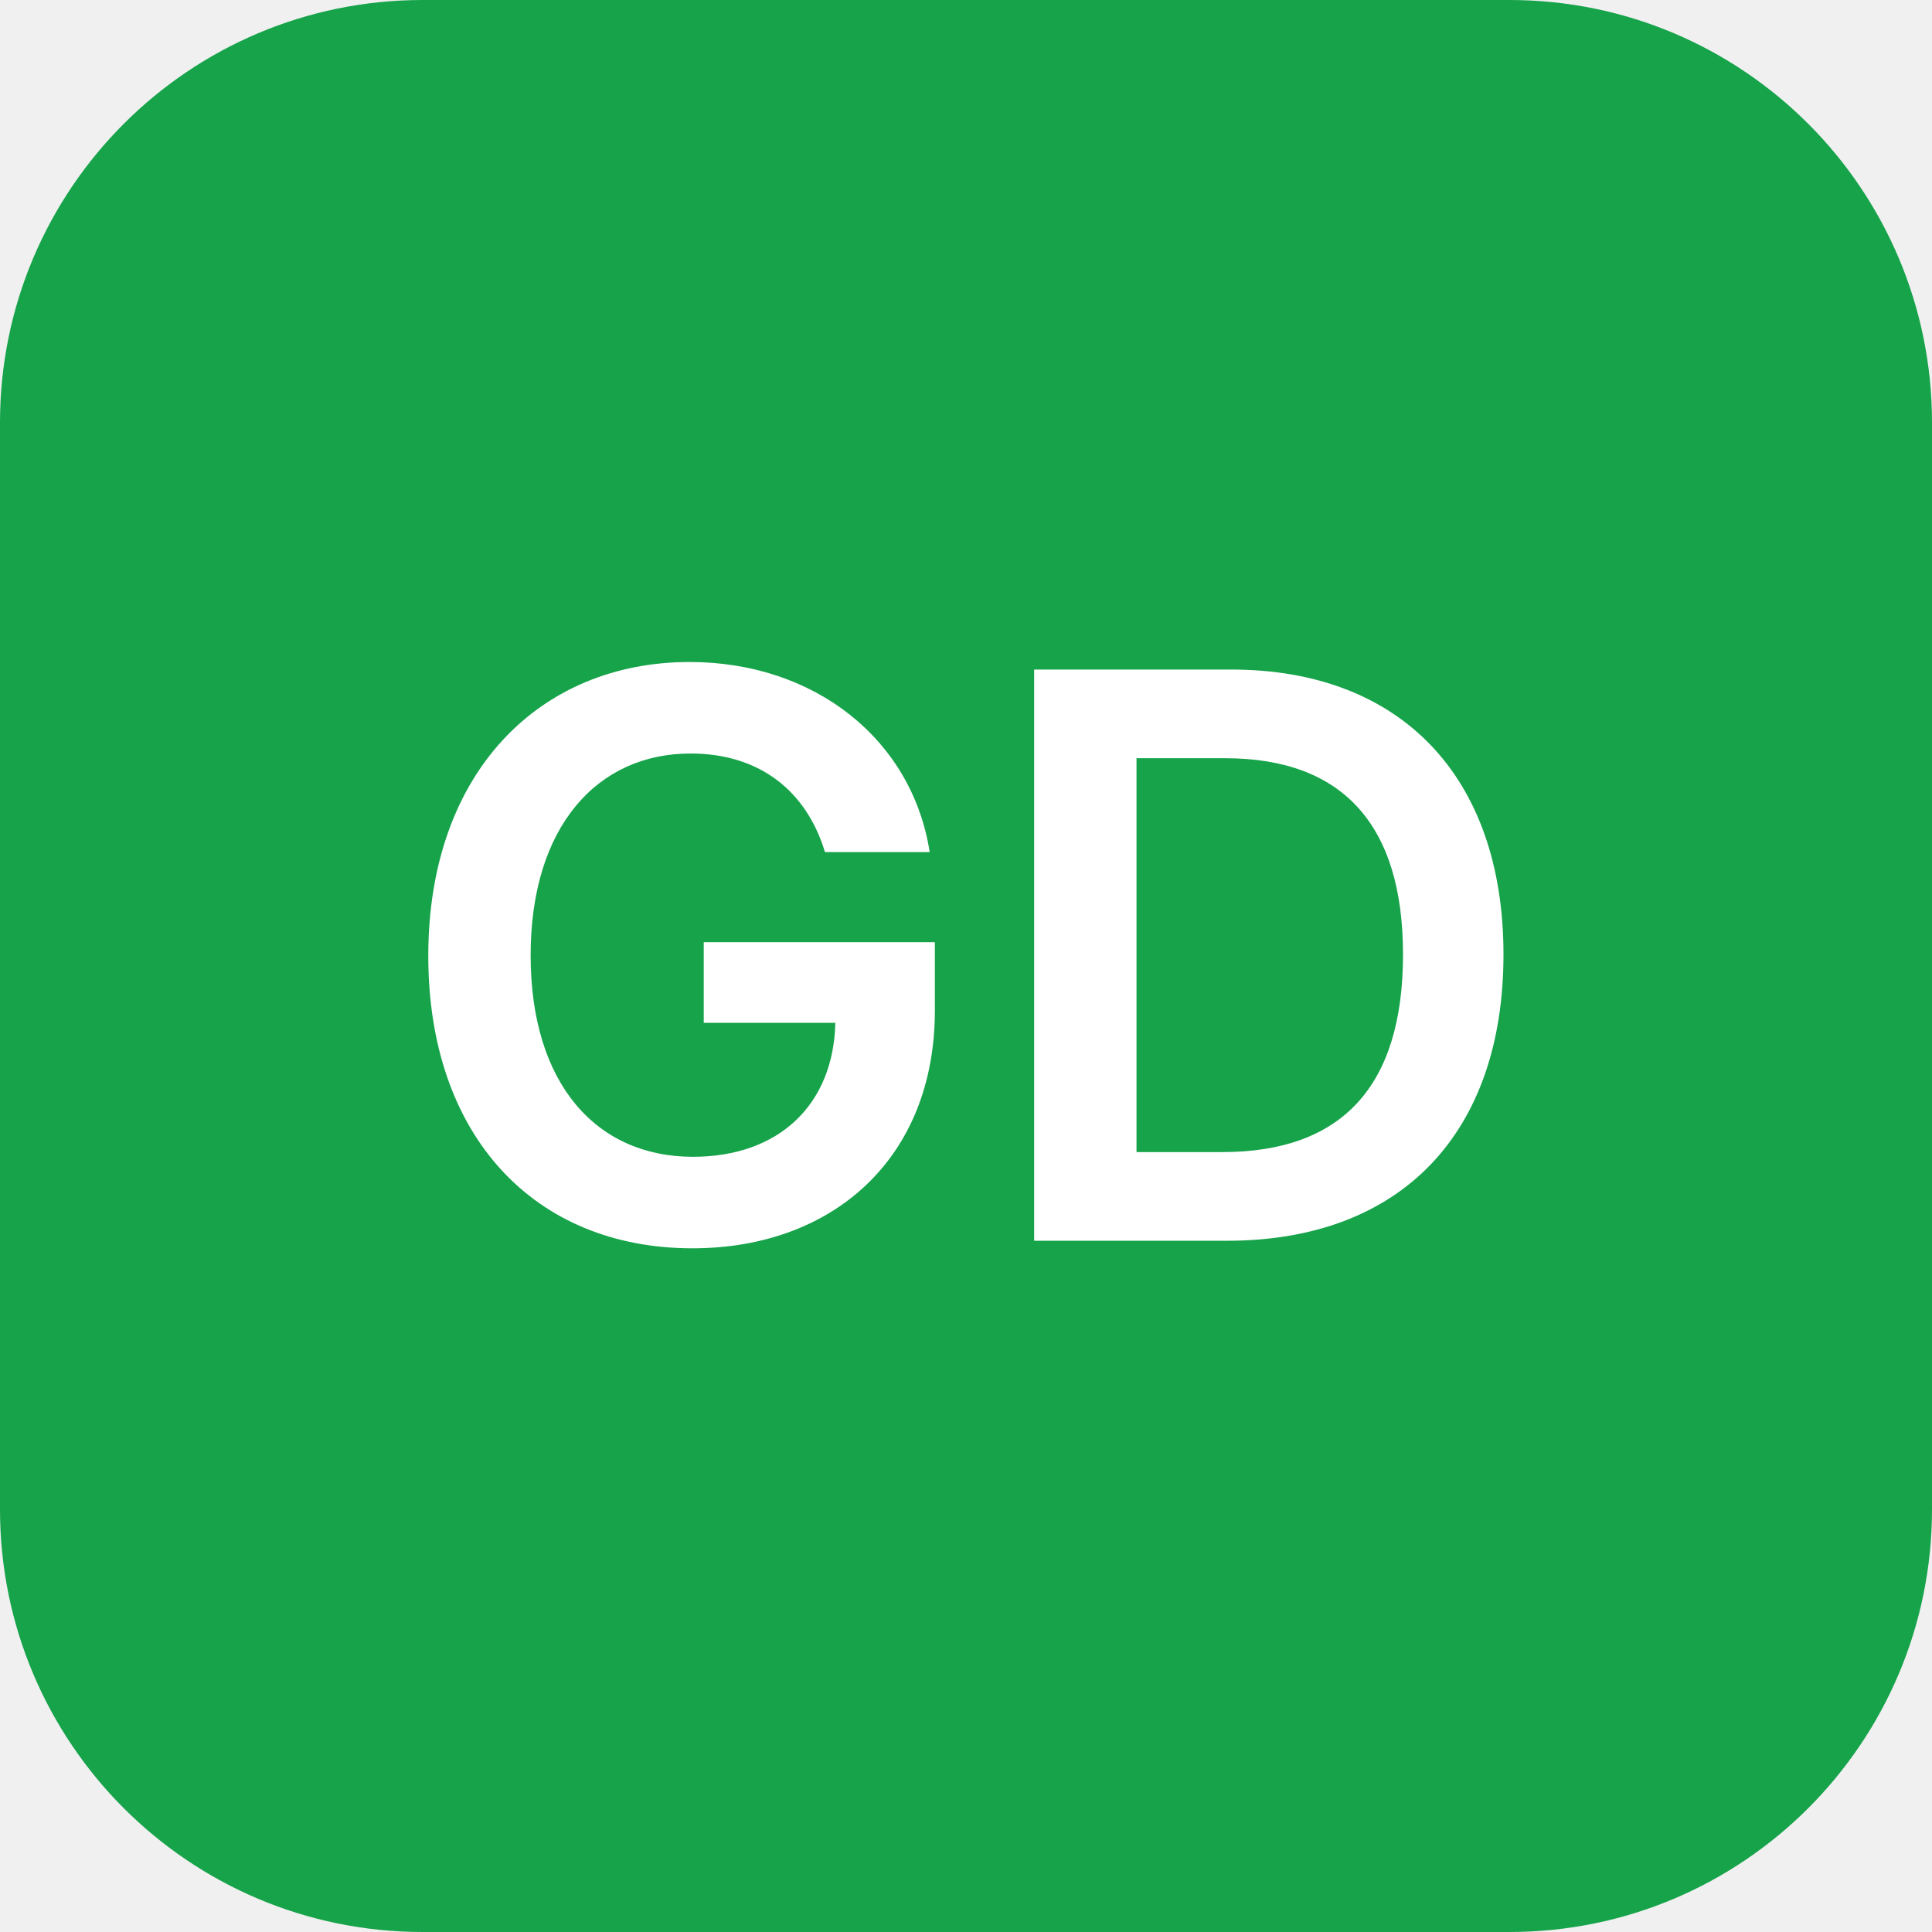
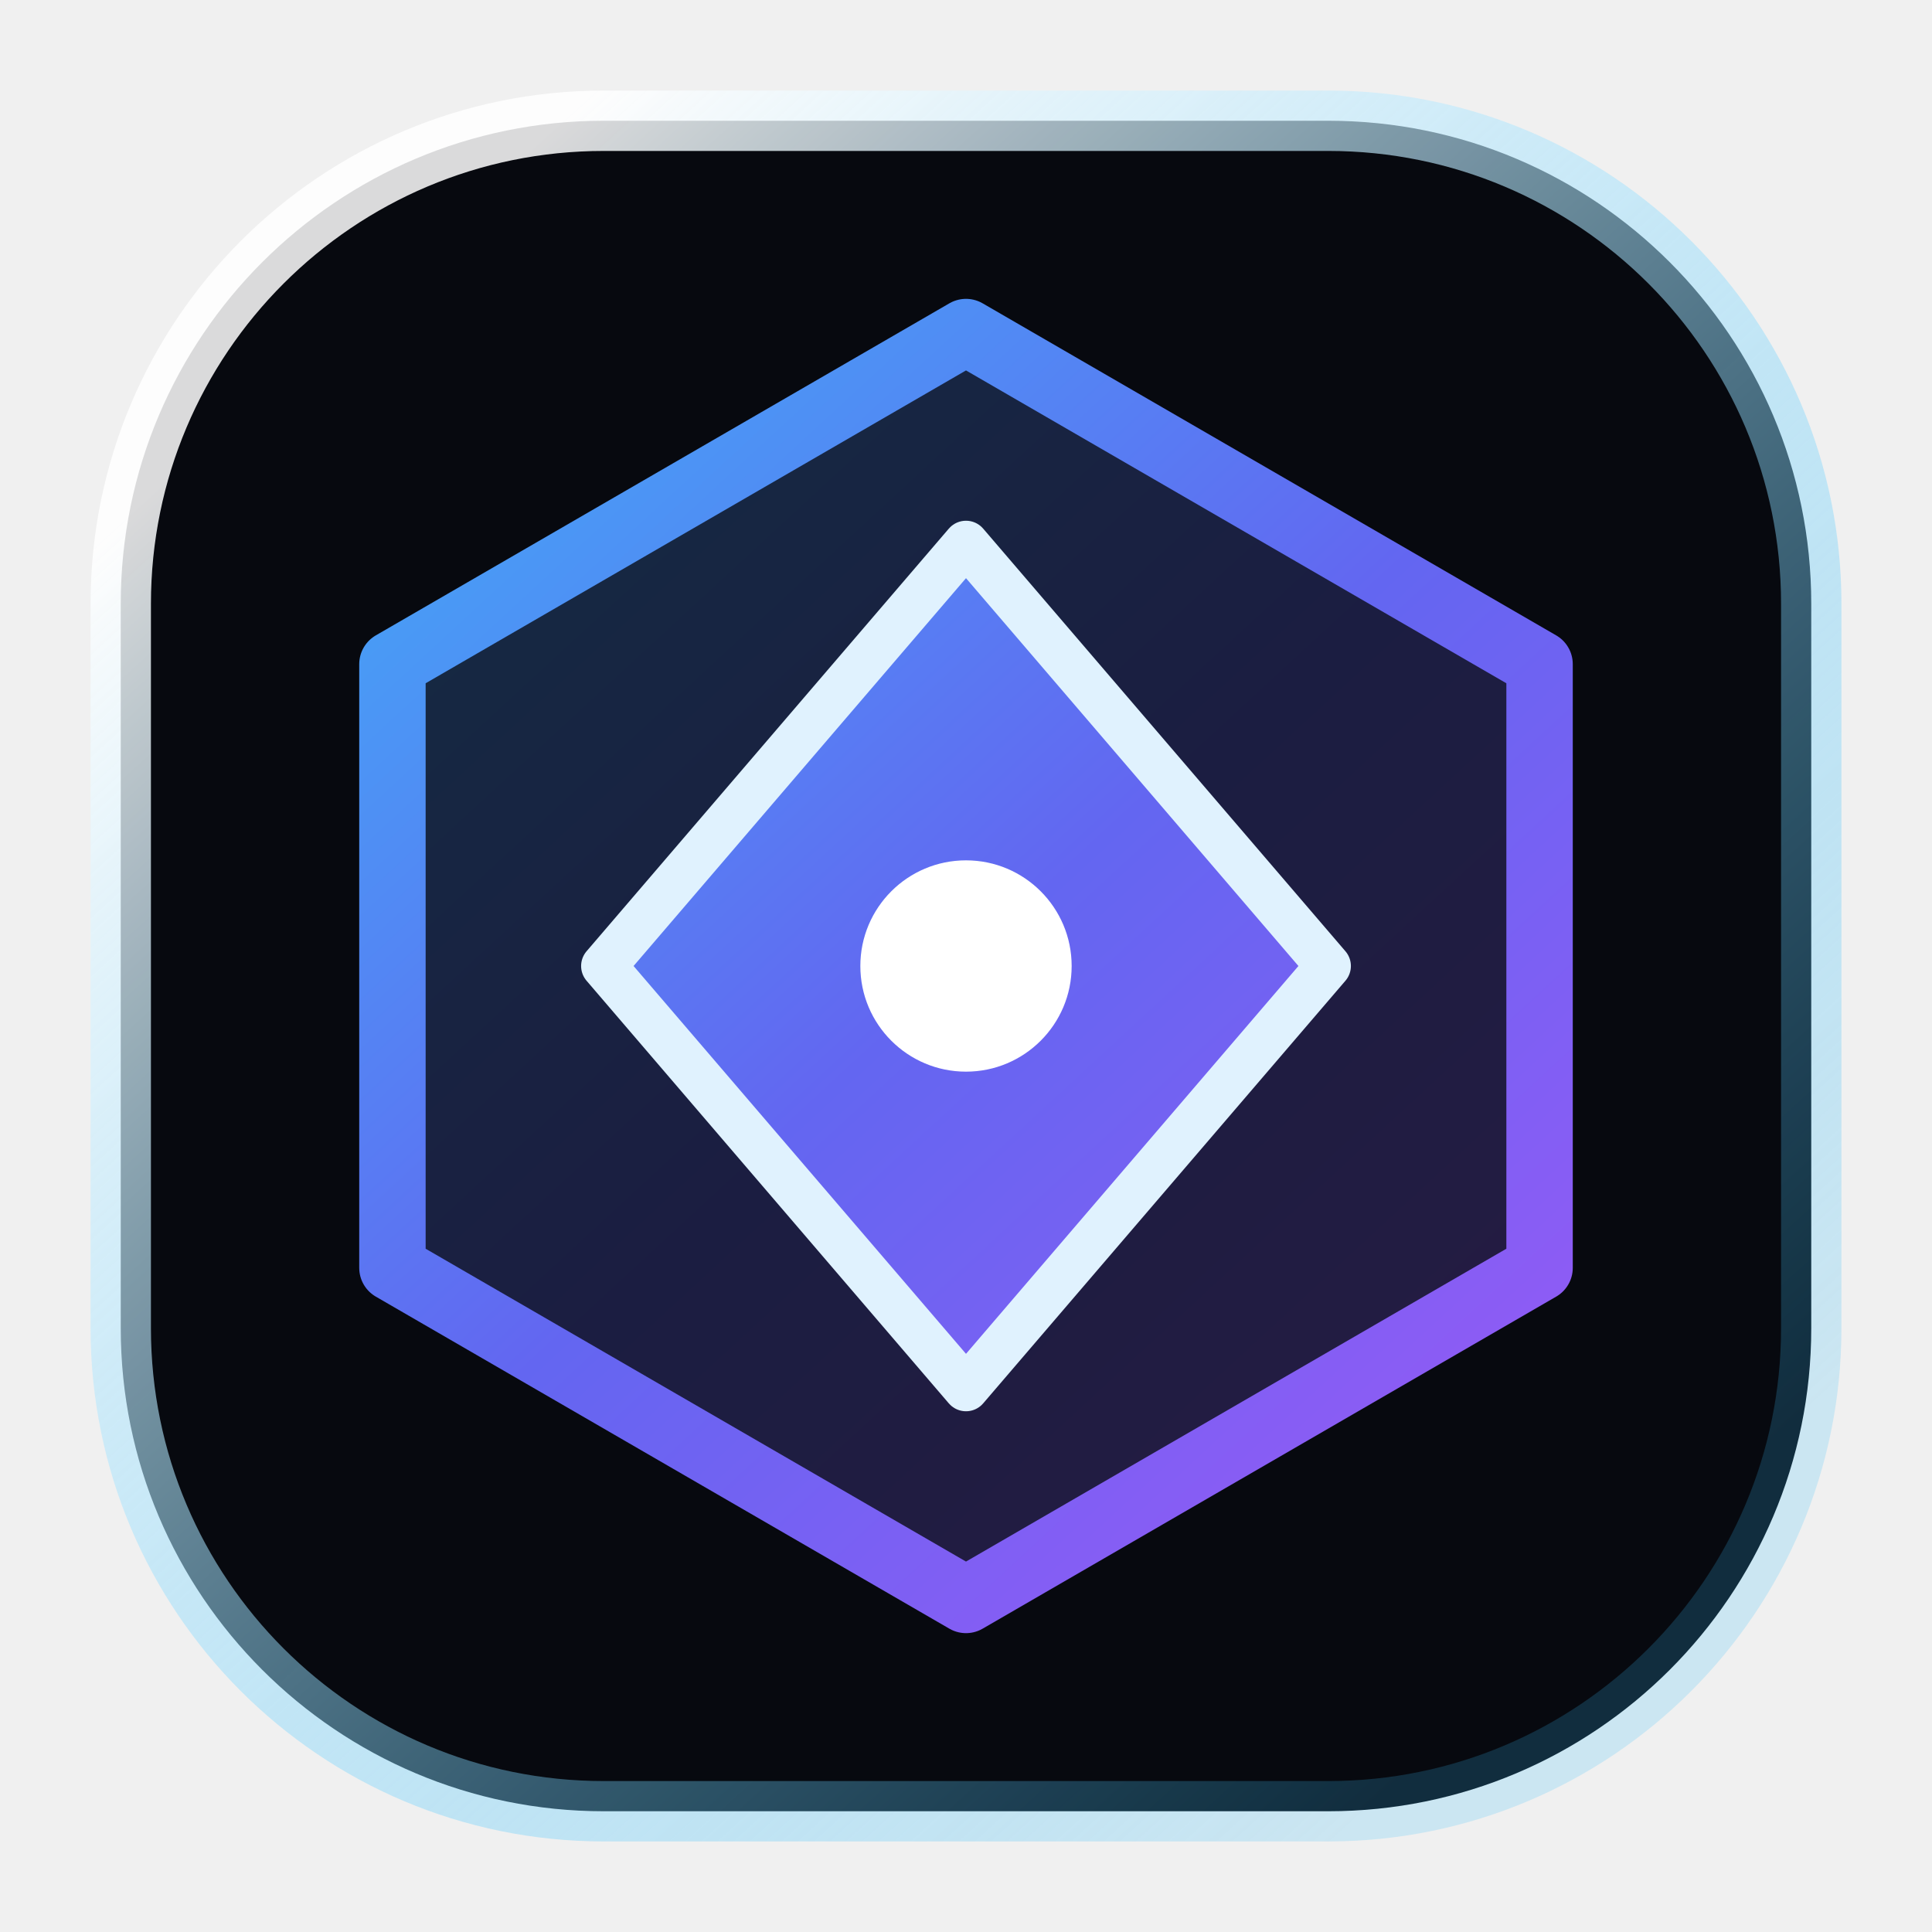
- <svg xmlns="http://www.w3.org/2000/svg" viewBox="0 0 64 64">
-   <rect width="64" height="64" rx="14" fill="#16a34a" />
-   <text x="32" y="32" dy="0.35em" text-anchor="middle" font-family="ui-sans-serif, system-ui, -apple-system, sans-serif" font-size="26" font-weight="600" fill="#ffffff">GD</text>
+ <svg xmlns="http://www.w3.org/2000/svg" viewBox="0 0 64 64" fill="none">
+   <defs>
+     <linearGradient id="tideGrad" x1="8" y1="6" x2="56" y2="58" gradientUnits="userSpaceOnUse">
+       <stop offset="0%" stop-color="#38BDF8" />
+       <stop offset="50%" stop-color="#6366F1" />
+       <stop offset="100%" stop-color="#A855F7" />
+     </linearGradient>
+     <linearGradient id="rim" x1="12" y1="10" x2="52" y2="54" gradientUnits="userSpaceOnUse">
+       <stop offset="0%" stop-color="#FFFFFF" stop-opacity="0.85" />
+       <stop offset="100%" stop-color="#38BDF8" stop-opacity="0.2" />
+     </linearGradient>
+   </defs>
+   <rect x="4" y="4" width="56" height="56" rx="16" fill="#07090F" stroke="url(#rim)" stroke-width="2" />
+   <polygon points="32,11 51,22 51,42 32,53 13,42 13,22" fill="url(#tideGrad)" fill-opacity="0.22" stroke="url(#tideGrad)" stroke-width="2.2" stroke-linejoin="round" />
+   <polygon points="32,18 44,32 32,46 20,32" fill="url(#tideGrad)" stroke="#E0F2FE" stroke-width="1.5" stroke-linejoin="round" />
+   <circle cx="32" cy="32" r="3.5" fill="#FFFFFF" />
</svg>
